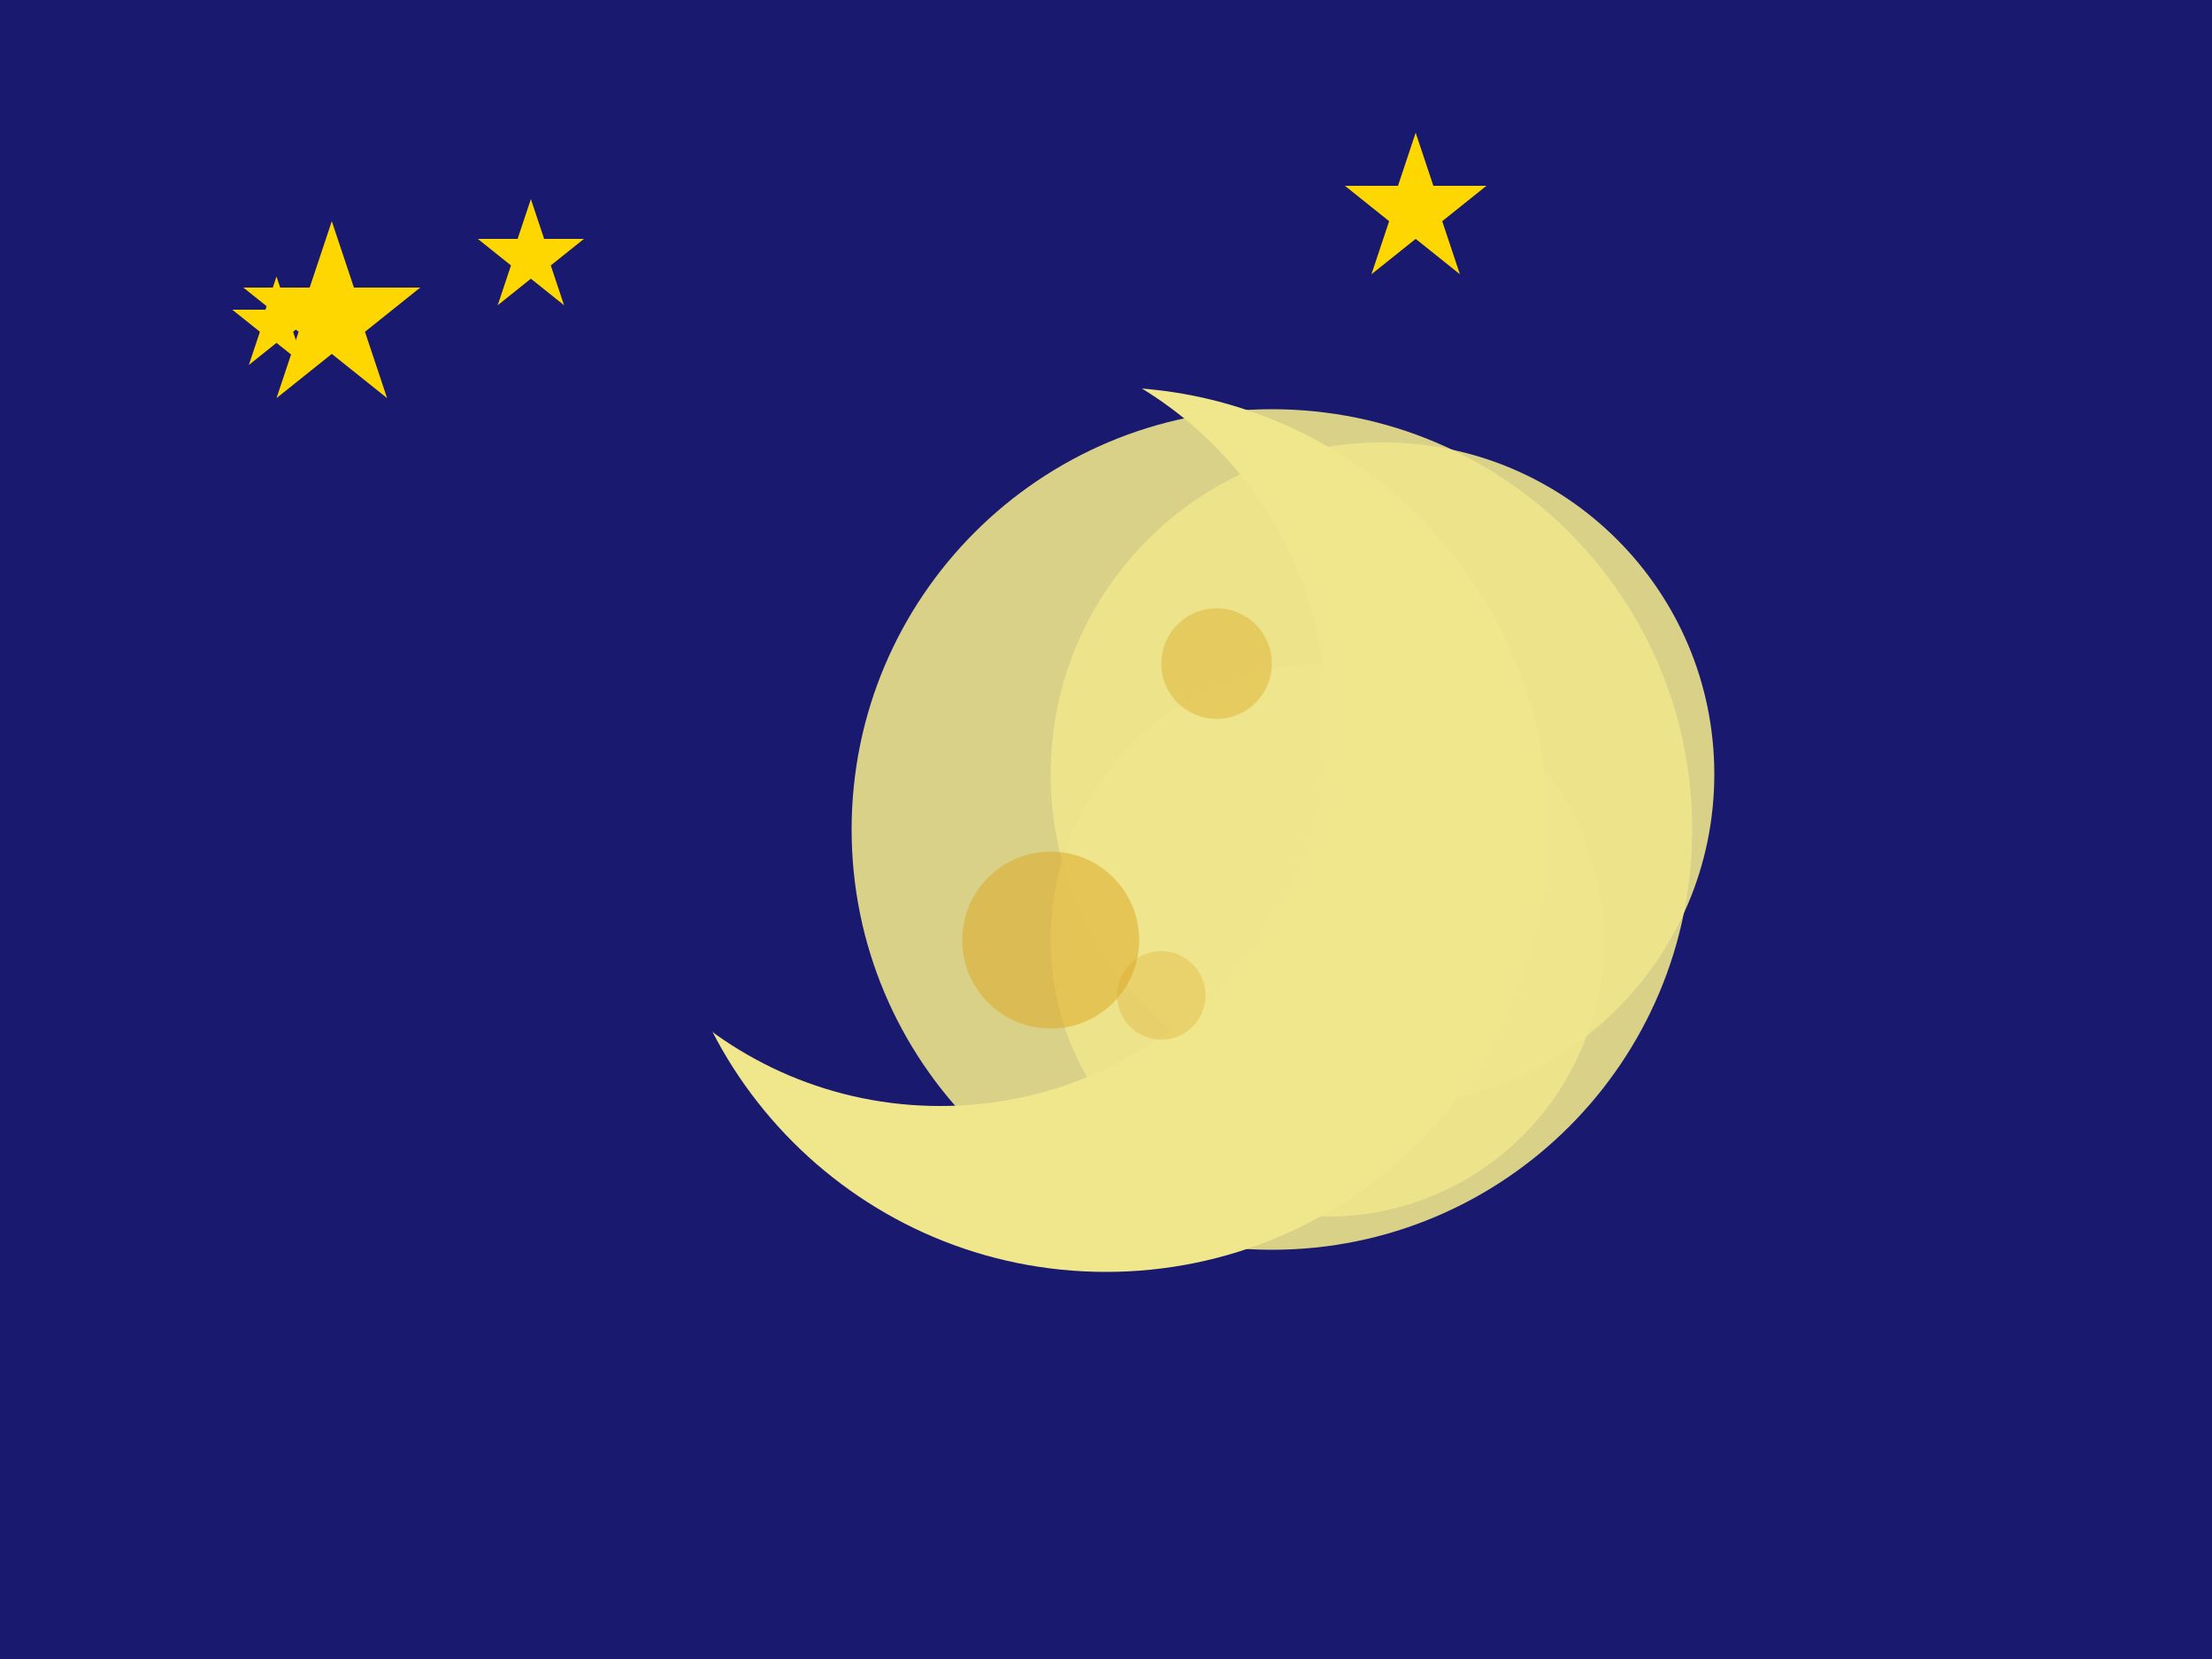
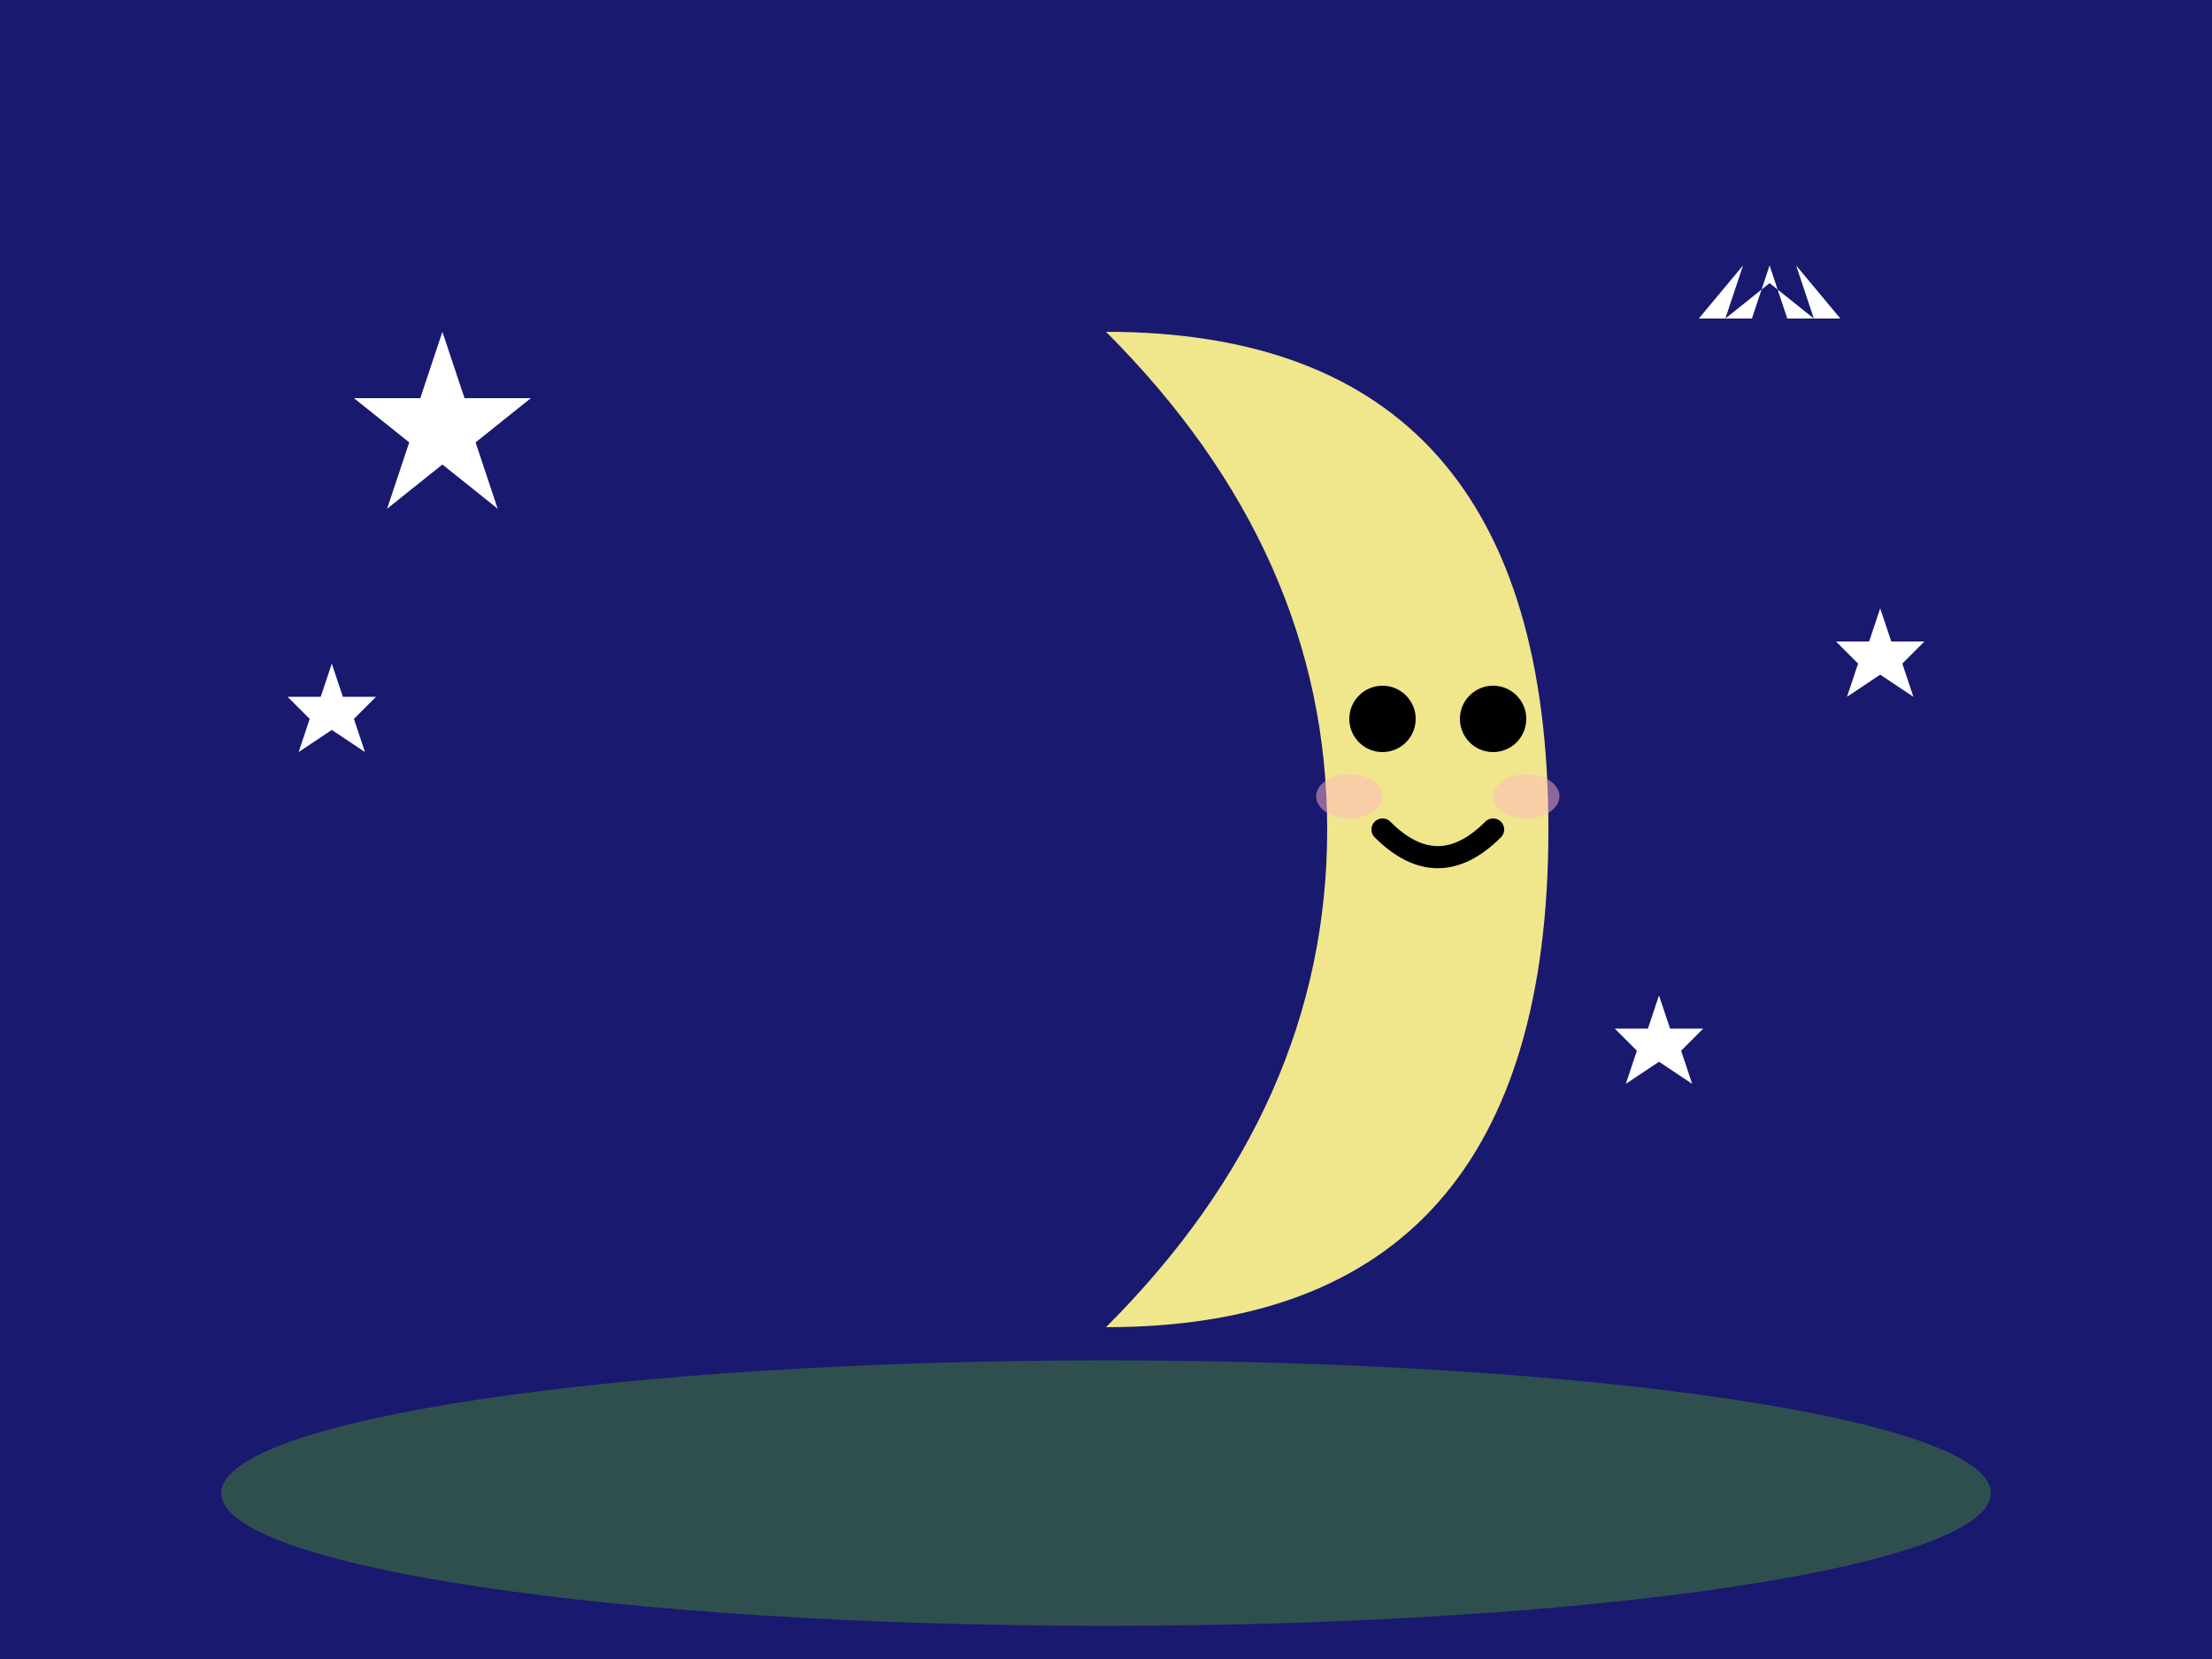
<svg xmlns="http://www.w3.org/2000/svg" viewBox="0 0 200 150">
  <rect width="200" height="150" fill="#191970" />
-   <polygon points="30,20 32,26 38,26 33,30 35,36 30,32 25,36 27,30 22,26 28,26" fill="#FFD700" />
-   <polygon points="160,15 162,21 168,21 163,25 165,31 160,27 155,31 157,25 152,21 158,21" fill="#FFD700" transform="scale(0.8)" />
-   <polygon points="80,30 82,36 88,36 83,40 85,46 80,42 75,46 77,40 72,36 78,36" fill="#FFD700" transform="scale(0.6)" />
-   <polygon points="150,60 152,66 158,66 153,70 155,76 150,72 145,76 147,70 142,66 148,66" fill="#FFD700" transform="scale(0.7)" />
-   <polygon points="50,50 52,56 58,56 53,60 55,66 50,62 45,66 47,60 42,56 48,56" fill="#FFD700" transform="scale(0.5)" />
-   <polygon points="180,90 182,96 188,96 183,100 185,106 180,102 175,106 177,100 172,96 178,96" fill="#FFD700" transform="scale(0.6)" />
-   <circle cx="100" cy="75" r="40" fill="#F0E68C" />
-   <circle cx="85" cy="65" r="35" fill="#191970" />
-   <circle cx="115" cy="75" r="38" fill="#F0E68C" opacity="0.9" />
-   <circle cx="125" cy="70" r="30" fill="#F0E68C" opacity="0.9" />
-   <circle cx="120" cy="85" r="25" fill="#F0E68C" opacity="0.9" />
-   <circle cx="95" cy="85" r="8" fill="#DAA520" opacity="0.5" />
-   <circle cx="110" cy="60" r="5" fill="#DAA520" opacity="0.4" />
-   <circle cx="105" cy="90" r="4" fill="#DAA520" opacity="0.3" />
+   <ellipse cx="100" cy="135" rx="80" ry="12" fill="#2F4F4F" />
+   <polygon points="40,30 42,36 48,36 43,40 45,46 40,42 35,46 37,40 32,36 38,36" fill="white" />
+   <polygon points="160,25 162,31 168,31 163,25 165,31 160,27 155,31 157,25 152,31 158,31" fill="white" transform="scale(0.8) translate(40,5)" />
+   <polygon points="30,60 31,63 34,63 32,65 33,68 30,66 27,68 28,65 26,63 29,63" fill="white" />
+   <polygon points="170,55 171,58 174,58 172,60 173,63 170,61 167,63 168,60 166,58 169,58" fill="white" />
+   <polygon points="150,90 151,93 154,93 152,95 153,98 150,96 147,98 148,95 146,93 149,93" fill="white" />
+   <path d="M 100 30 Q 140 30 140 75 Q 140 120 100 120 Q 120 100 120 75 Q 120 50 100 30" fill="#F0E68C" />
+   <circle cx="125" cy="65" r="3" fill="black" />
+   <circle cx="135" cy="65" r="3" fill="black" />
+   <path d="M 125 75 Q 130 80 135 75" stroke="black" stroke-width="2" fill="none" stroke-linecap="round" />
+   <ellipse cx="122" cy="72" rx="3" ry="2" fill="#FFB6C1" opacity="0.5" />
+   <ellipse cx="138" cy="72" rx="3" ry="2" fill="#FFB6C1" opacity="0.5" />
</svg>
